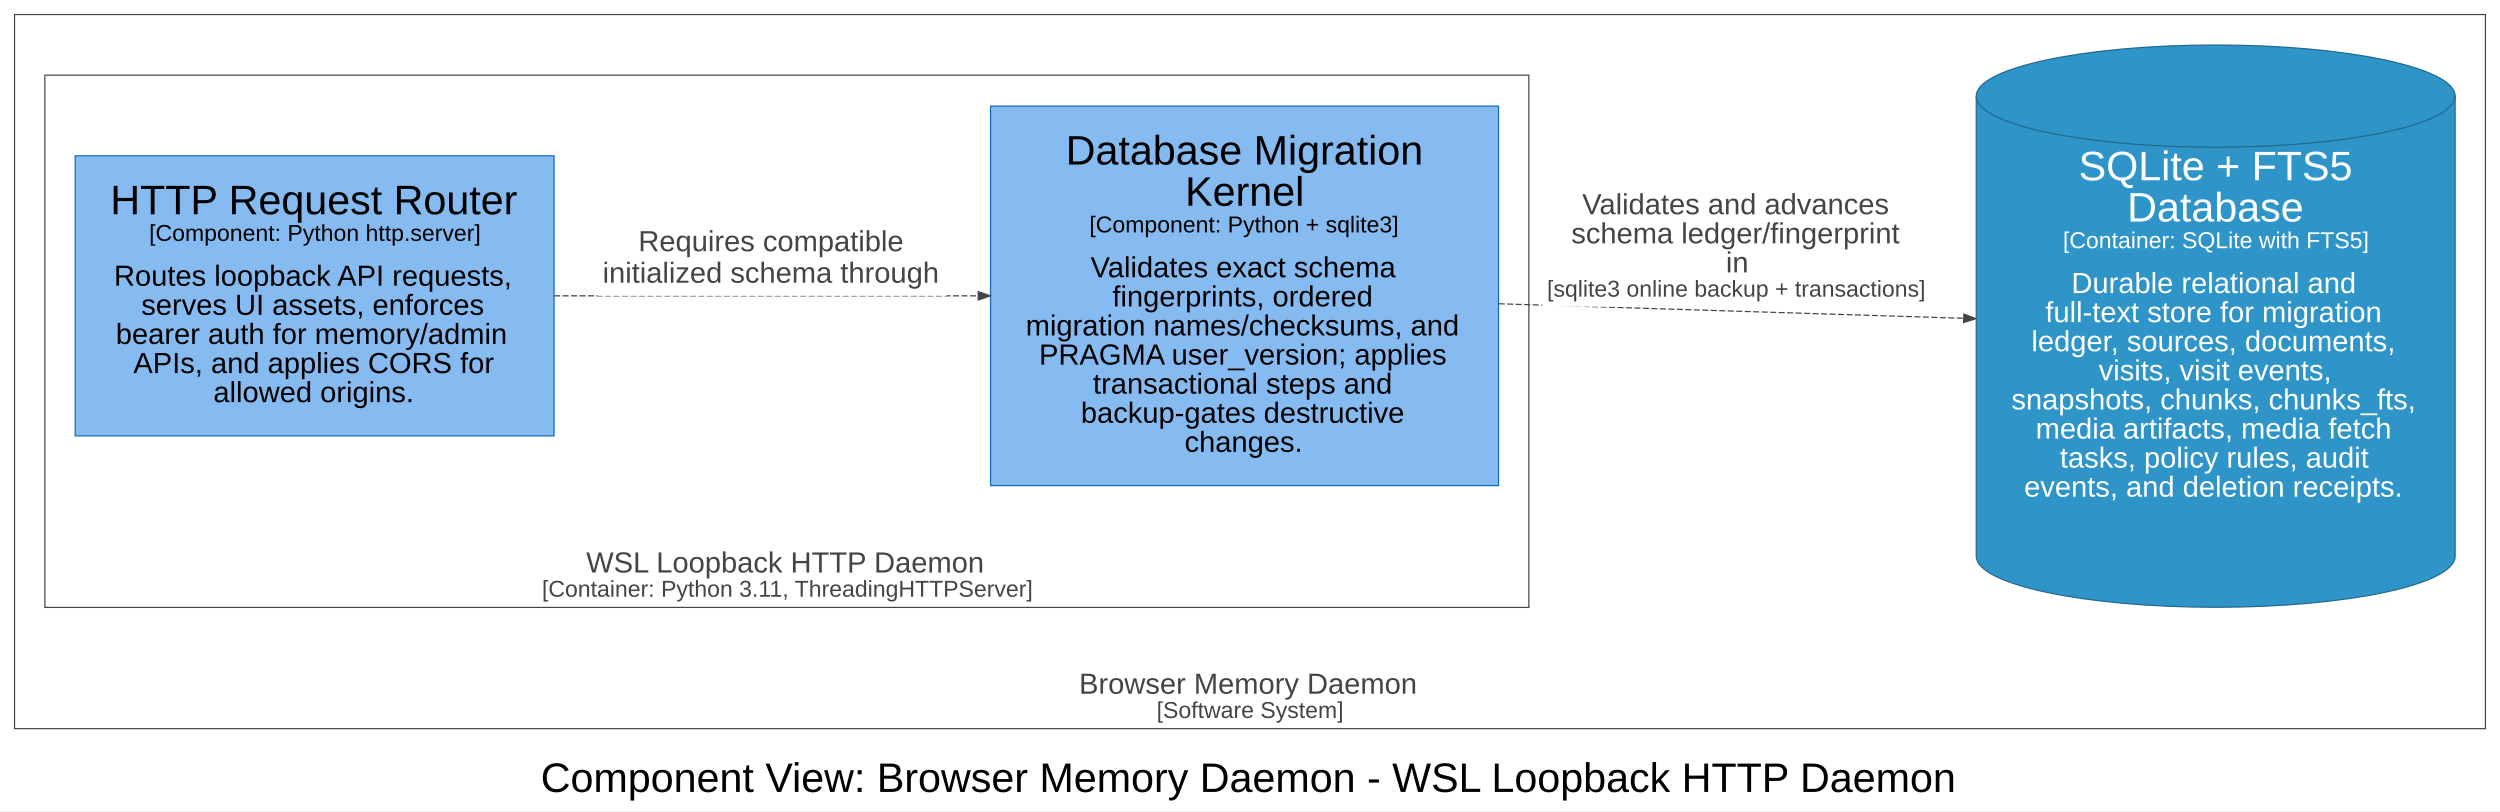
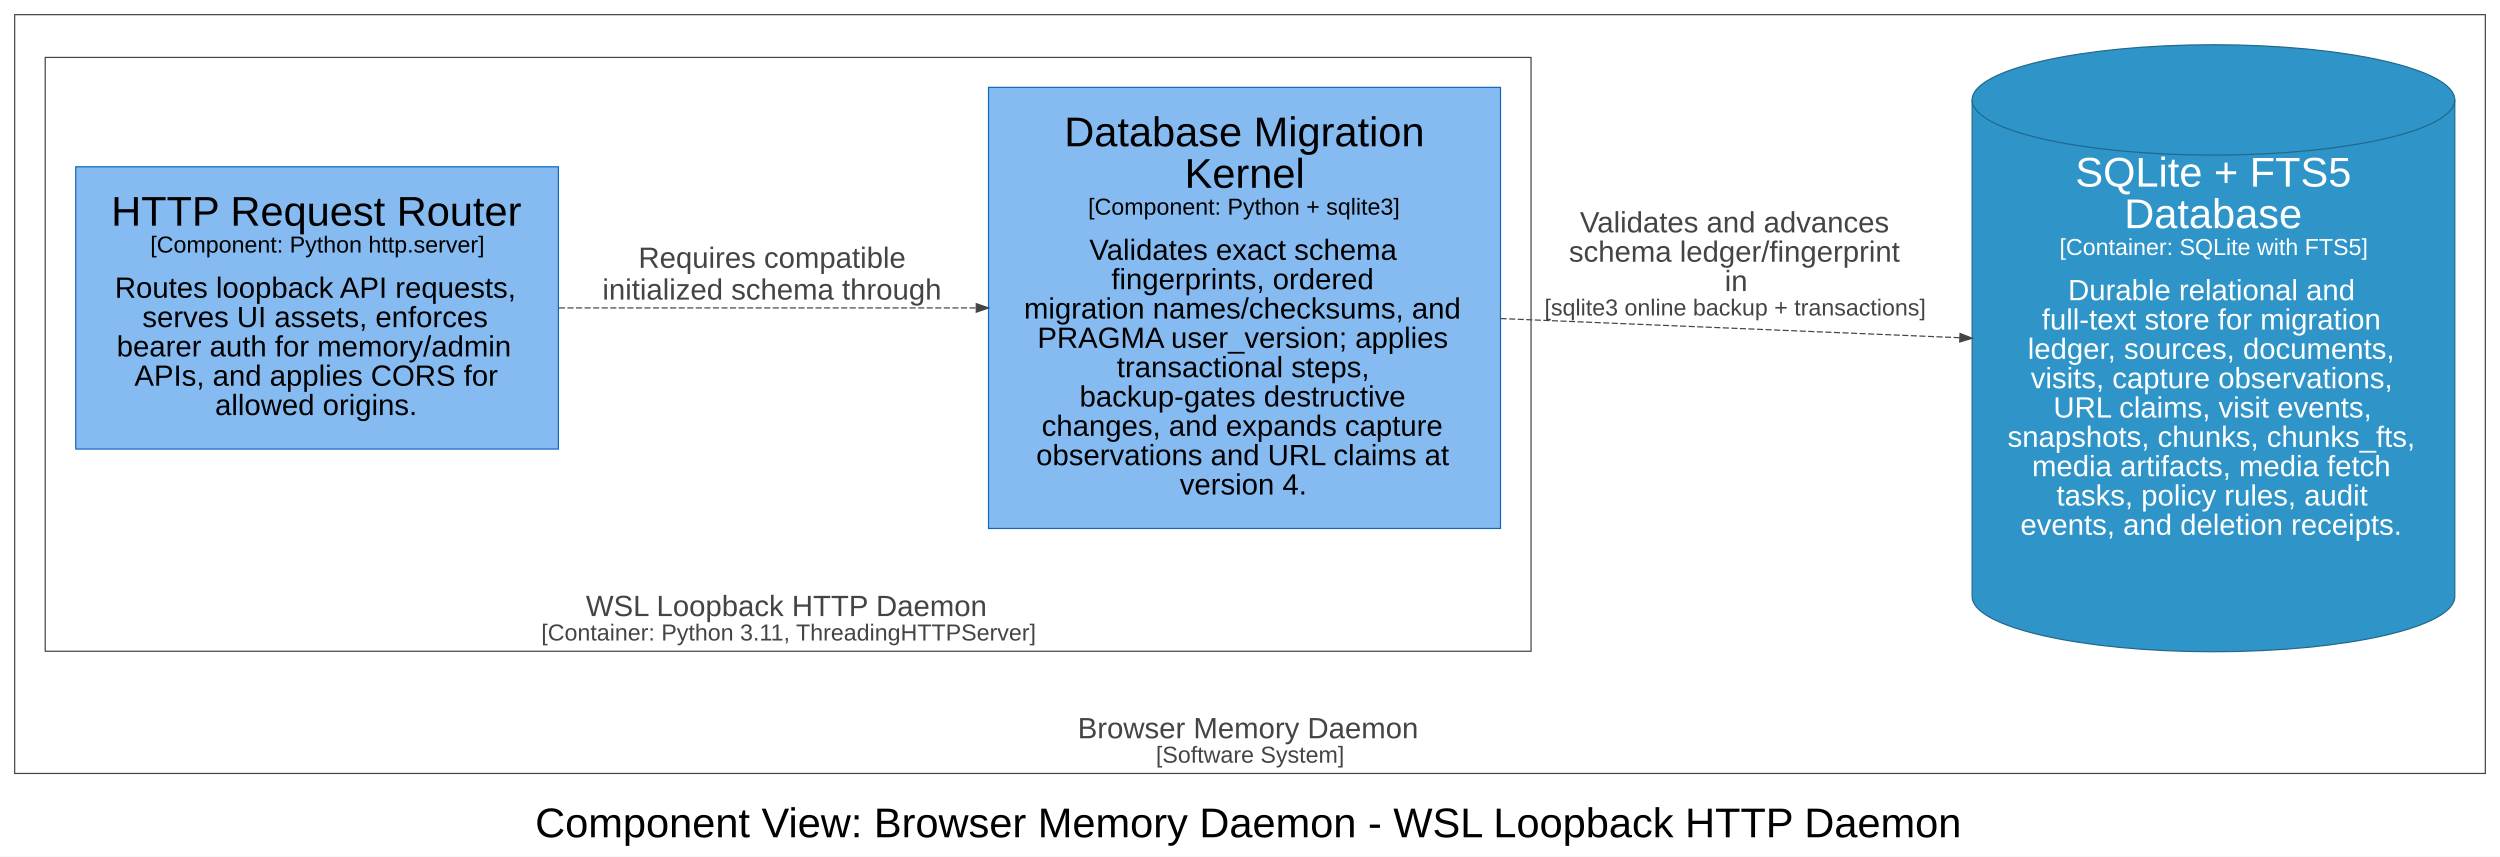
- <svg xmlns="http://www.w3.org/2000/svg" width="2062pt" height="669pt" viewBox="0.00 0.00 2062.00 669.00">
-   <g id="graph0" class="graph" transform="scale(1 1) rotate(0) translate(4 665)">
-     <polygon fill="white" stroke="transparent" points="-4,4 -4,-665 2058,-665 2058,4 -4,4" />
-     <text text-anchor="start" x="442" y="-11.8" font-family="Arial" font-size="34.00">Component View: Browser Memory Daemon - WSL Loopback HTTP Daemon</text>
+ <svg xmlns="http://www.w3.org/2000/svg" width="2046pt" height="701pt" viewBox="0.00 0.00 2046.00 701.00">
+   <g id="graph0" class="graph" transform="scale(1 1) rotate(0) translate(4 697)">
+     <polygon fill="white" stroke="transparent" points="-4,4 -4,-697 2042,-697 2042,4 -4,4" />
+     <text text-anchor="start" x="434" y="-11.8" font-family="Arial" font-size="34.00">Component View: Browser Memory Daemon - WSL Loopback HTTP Daemon</text>
    <g id="clust1" class="cluster">
-       <polygon fill="none" stroke="#444444" points="8,-64 8,-653 2046,-653 2046,-64 8,-64" />
-       <text text-anchor="start" x="886" y="-92.8" font-family="Arial" font-size="24.00" fill="#444444">Browser Memory Daemon</text>
-       <text text-anchor="start" x="950" y="-72.8" font-family="Arial" font-size="19.00" fill="#444444">[Software System]</text>
+       <polygon fill="none" stroke="#444444" points="8,-64 8,-685 2030,-685 2030,-64 8,-64" />
+       <text text-anchor="start" x="878" y="-92.8" font-family="Arial" font-size="24.00" fill="#444444">Browser Memory Daemon</text>
+       <text text-anchor="start" x="942" y="-72.8" font-family="Arial" font-size="19.00" fill="#444444">[Software System]</text>
    </g>
    <g id="clust2" class="cluster">
-       <polygon fill="none" stroke="#444444" points="33,-164 33,-603 1257,-603 1257,-164 33,-164" />
-       <text text-anchor="start" x="479.5" y="-192.8" font-family="Arial" font-size="24.00" fill="#444444">WSL Loopback HTTP Daemon</text>
-       <text text-anchor="start" x="443" y="-172.8" font-family="Arial" font-size="19.00" fill="#444444">[Container: Python 3.11, ThreadingHTTPServer]</text>
+       <polygon fill="none" stroke="#444444" points="33,-164 33,-650 1249,-650 1249,-164 33,-164" />
+       <text text-anchor="start" x="475.5" y="-192.8" font-family="Arial" font-size="24.00" fill="#444444">WSL Loopback HTTP Daemon</text>
+       <text text-anchor="start" x="439" y="-172.8" font-family="Arial" font-size="19.00" fill="#444444">[Container: Python 3.11, ThreadingHTTPServer]</text>
    </g>
    <g id="15" class="node">
-       <polygon fill="#85bbf0" stroke="#1168bd" points="453,-536.5 58,-536.5 58,-305.5 453,-305.5 453,-536.5" />
-       <text text-anchor="start" x="87" y="-488.3" font-family="Arial" font-size="34.00" fill="#000000">HTTP Request Router</text>
-       <text text-anchor="start" x="119" y="-466.3" font-family="Arial" font-size="19.00" fill="#000000">[Component: Python http.server]</text>
-       <text text-anchor="start" x="90" y="-429.3" font-family="Arial" font-size="24.00" fill="#000000">Routes loopback API requests,</text>
-       <text text-anchor="start" x="112.5" y="-405.3" font-family="Arial" font-size="24.00" fill="#000000">serves UI assets, enforces</text>
-       <text text-anchor="start" x="91.5" y="-381.3" font-family="Arial" font-size="24.00" fill="#000000">bearer auth for memory/admin</text>
-       <text text-anchor="start" x="106" y="-357.3" font-family="Arial" font-size="24.00" fill="#000000">APIs, and applies CORS for</text>
-       <text text-anchor="start" x="172" y="-333.3" font-family="Arial" font-size="24.00" fill="#000000">allowed origins.</text>
+       <polygon fill="#85bbf0" stroke="#1168bd" points="453,-560.5 58,-560.5 58,-329.5 453,-329.5 453,-560.5" />
+       <text text-anchor="start" x="87" y="-512.3" font-family="Arial" font-size="34.00" fill="#000000">HTTP Request Router</text>
+       <text text-anchor="start" x="119" y="-490.3" font-family="Arial" font-size="19.00" fill="#000000">[Component: Python http.server]</text>
+       <text text-anchor="start" x="90" y="-453.3" font-family="Arial" font-size="24.00" fill="#000000">Routes loopback API requests,</text>
+       <text text-anchor="start" x="112.5" y="-429.3" font-family="Arial" font-size="24.00" fill="#000000">serves UI assets, enforces</text>
+       <text text-anchor="start" x="91.5" y="-405.3" font-family="Arial" font-size="24.00" fill="#000000">bearer auth for memory/admin</text>
+       <text text-anchor="start" x="106" y="-381.3" font-family="Arial" font-size="24.00" fill="#000000">APIs, and applies CORS for</text>
+       <text text-anchor="start" x="172" y="-357.3" font-family="Arial" font-size="24.00" fill="#000000">allowed origins.</text>
    </g>
    <g id="16" class="node">
-       <polygon fill="#85bbf0" stroke="#1168bd" points="1232,-577.5 813,-577.5 813,-264.5 1232,-264.5 1232,-577.5" />
-       <text text-anchor="start" x="875" y="-529.3" font-family="Arial" font-size="34.00" fill="#000000">Database Migration</text>
-       <text text-anchor="start" x="973.5" y="-495.3" font-family="Arial" font-size="34.00" fill="#000000">Kernel</text>
-       <text text-anchor="start" x="894.5" y="-473.3" font-family="Arial" font-size="19.00" fill="#000000">[Component: Python + sqlite3]</text>
-       <text text-anchor="start" x="895.5" y="-436.3" font-family="Arial" font-size="24.00" fill="#000000">Validates exact schema</text>
-       <text text-anchor="start" x="913.5" y="-412.3" font-family="Arial" font-size="24.00" fill="#000000">fingerprints, ordered</text>
-       <text text-anchor="start" x="842" y="-388.3" font-family="Arial" font-size="24.00" fill="#000000">migration names/checksums, and</text>
-       <text text-anchor="start" x="853" y="-364.3" font-family="Arial" font-size="24.00" fill="#000000">PRAGMA user_version; applies</text>
-       <text text-anchor="start" x="897.5" y="-340.3" font-family="Arial" font-size="24.00" fill="#000000">transactional steps and</text>
-       <text text-anchor="start" x="887.5" y="-316.3" font-family="Arial" font-size="24.00" fill="#000000">backup-gates destructive</text>
-       <text text-anchor="start" x="973" y="-292.3" font-family="Arial" font-size="24.00" fill="#000000">changes.</text>
+       <polygon fill="#85bbf0" stroke="#1168bd" points="1224,-625.5 805,-625.5 805,-264.5 1224,-264.5 1224,-625.5" />
+       <text text-anchor="start" x="867" y="-577.3" font-family="Arial" font-size="34.00" fill="#000000">Database Migration</text>
+       <text text-anchor="start" x="965.5" y="-543.3" font-family="Arial" font-size="34.00" fill="#000000">Kernel</text>
+       <text text-anchor="start" x="886.5" y="-521.3" font-family="Arial" font-size="19.00" fill="#000000">[Component: Python + sqlite3]</text>
+       <text text-anchor="start" x="887.5" y="-484.3" font-family="Arial" font-size="24.00" fill="#000000">Validates exact schema</text>
+       <text text-anchor="start" x="905.5" y="-460.3" font-family="Arial" font-size="24.00" fill="#000000">fingerprints, ordered</text>
+       <text text-anchor="start" x="834" y="-436.3" font-family="Arial" font-size="24.00" fill="#000000">migration names/checksums, and</text>
+       <text text-anchor="start" x="845" y="-412.3" font-family="Arial" font-size="24.00" fill="#000000">PRAGMA user_version; applies</text>
+       <text text-anchor="start" x="910" y="-388.3" font-family="Arial" font-size="24.00" fill="#000000">transactional steps,</text>
+       <text text-anchor="start" x="879.5" y="-364.3" font-family="Arial" font-size="24.00" fill="#000000">backup-gates destructive</text>
+       <text text-anchor="start" x="848.5" y="-340.3" font-family="Arial" font-size="24.00" fill="#000000">changes, and expands capture</text>
+       <text text-anchor="start" x="844" y="-316.3" font-family="Arial" font-size="24.00" fill="#000000">observations and URL claims at</text>
+       <text text-anchor="start" x="961.5" y="-292.3" font-family="Arial" font-size="24.00" fill="#000000">version 4.</text>
    </g>
    <g id="63" class="edge">
-       <path fill="none" stroke="#444444" stroke-dasharray="5,2" d="M453.01,-421C559.9,-421 692.41,-421 802.6,-421" />
-       <polygon fill="#444444" stroke="#444444" points="802.86,-424.5 812.86,-421 802.86,-417.5 802.86,-424.5" />
-       <polygon fill="white" stroke="transparent" points="489,-421 489,-481 777,-481 777,-421 489,-421" />
-       <text text-anchor="start" x="522.5" y="-457.8" font-family="Arial" font-size="24.00" fill="#444444">Requires compatible</text>
-       <text text-anchor="start" x="493" y="-431.8" font-family="Arial" font-size="24.00" fill="#444444">initialized schema through</text>
+       <path fill="none" stroke="#444444" stroke-dasharray="5,2" d="M453.42,-445C558.13,-445 687.15,-445 794.96,-445" />
+       <polygon fill="#444444" stroke="#444444" points="794.99,-448.5 804.99,-445 794.99,-441.5 794.99,-448.5" />
+       <text text-anchor="start" x="518.5" y="-477.8" font-family="Arial" font-size="24.00" fill="#444444">Requires compatible</text>
+       <text text-anchor="start" x="489" y="-451.8" font-family="Arial" font-size="24.00" fill="#444444">initialized schema through</text>
    </g>
    <g id="28" class="node">
-       <path fill="#2f95c8" stroke="#20688c" d="M2021,-585.72C2021,-608.98 1932.48,-627.88 1823.5,-627.88 1714.52,-627.88 1626,-608.98 1626,-585.72 1626,-585.72 1626,-206.28 1626,-206.28 1626,-183.02 1714.52,-164.12 1823.5,-164.12 1932.48,-164.12 2021,-183.02 2021,-206.28 2021,-206.28 2021,-585.72 2021,-585.72" />
-       <path fill="none" stroke="#20688c" d="M2021,-585.72C2021,-562.45 1932.48,-543.56 1823.5,-543.56 1714.52,-543.56 1626,-562.45 1626,-585.72" />
-       <text text-anchor="start" x="1710.5" y="-516.3" font-family="Arial" font-size="34.00" fill="#ffffff">SQLite + FTS5</text>
-       <text text-anchor="start" x="1750.5" y="-482.3" font-family="Arial" font-size="34.00" fill="#ffffff">Database</text>
-       <text text-anchor="start" x="1697.5" y="-460.3" font-family="Arial" font-size="19.00" fill="#ffffff">[Container: SQLite with FTS5]</text>
-       <text text-anchor="start" x="1704.5" y="-423.3" font-family="Arial" font-size="24.00" fill="#ffffff">Durable relational and</text>
-       <text text-anchor="start" x="1683" y="-399.3" font-family="Arial" font-size="24.00" fill="#ffffff">full-text store for migration</text>
-       <text text-anchor="start" x="1671.5" y="-375.3" font-family="Arial" font-size="24.00" fill="#ffffff">ledger, sources, documents,</text>
-       <text text-anchor="start" x="1727" y="-351.3" font-family="Arial" font-size="24.00" fill="#ffffff">visits, visit events,</text>
-       <text text-anchor="start" x="1655" y="-327.3" font-family="Arial" font-size="24.00" fill="#ffffff">snapshots, chunks, chunks_fts,</text>
-       <text text-anchor="start" x="1675" y="-303.3" font-family="Arial" font-size="24.00" fill="#ffffff">media artifacts, media fetch</text>
-       <text text-anchor="start" x="1695" y="-279.3" font-family="Arial" font-size="24.00" fill="#ffffff">tasks, policy rules, audit</text>
-       <text text-anchor="start" x="1665.5" y="-255.3" font-family="Arial" font-size="24.00" fill="#ffffff">events, and deletion receipts.</text>
+       <path fill="#2f95c8" stroke="#20688c" d="M2005,-615.22C2005,-640.13 1916.48,-660.38 1807.5,-660.38 1698.52,-660.38 1610,-640.13 1610,-615.22 1610,-615.22 1610,-208.78 1610,-208.78 1610,-183.87 1698.52,-163.62 1807.5,-163.62 1916.48,-163.62 2005,-183.87 2005,-208.78 2005,-208.78 2005,-615.22 2005,-615.22" />
+       <path fill="none" stroke="#20688c" d="M2005,-615.22C2005,-590.3 1916.48,-570.06 1807.5,-570.06 1698.52,-570.06 1610,-590.3 1610,-615.22" />
+       <text text-anchor="start" x="1694.5" y="-544.3" font-family="Arial" font-size="34.00" fill="#ffffff">SQLite + FTS5</text>
+       <text text-anchor="start" x="1734.5" y="-510.3" font-family="Arial" font-size="34.00" fill="#ffffff">Database</text>
+       <text text-anchor="start" x="1681.5" y="-488.3" font-family="Arial" font-size="19.00" fill="#ffffff">[Container: SQLite with FTS5]</text>
+       <text text-anchor="start" x="1688.5" y="-451.3" font-family="Arial" font-size="24.00" fill="#ffffff">Durable relational and</text>
+       <text text-anchor="start" x="1667" y="-427.3" font-family="Arial" font-size="24.00" fill="#ffffff">full-text store for migration</text>
+       <text text-anchor="start" x="1655.5" y="-403.3" font-family="Arial" font-size="24.00" fill="#ffffff">ledger, sources, documents,</text>
+       <text text-anchor="start" x="1658" y="-379.3" font-family="Arial" font-size="24.00" fill="#ffffff">visits, capture observations,</text>
+       <text text-anchor="start" x="1676.5" y="-355.3" font-family="Arial" font-size="24.00" fill="#ffffff">URL claims, visit events,</text>
+       <text text-anchor="start" x="1639" y="-331.3" font-family="Arial" font-size="24.00" fill="#ffffff">snapshots, chunks, chunks_fts,</text>
+       <text text-anchor="start" x="1659" y="-307.3" font-family="Arial" font-size="24.00" fill="#ffffff">media artifacts, media fetch</text>
+       <text text-anchor="start" x="1679" y="-283.3" font-family="Arial" font-size="24.00" fill="#ffffff">tasks, policy rules, audit</text>
+       <text text-anchor="start" x="1649.5" y="-259.3" font-family="Arial" font-size="24.00" fill="#ffffff">events, and deletion receipts.</text>
    </g>
    <g id="87" class="edge">
-       <path fill="none" stroke="#444444" stroke-dasharray="5,2" d="M1232.12,-414.47C1350.29,-410.78 1497.57,-406.17 1615.47,-402.48" />
-       <polygon fill="#444444" stroke="#444444" points="1615.82,-405.97 1625.7,-402.16 1615.6,-398.97 1615.82,-405.97" />
-       <polygon fill="white" stroke="transparent" points="1268,-412 1268,-511 1590,-511 1590,-412 1268,-412" />
-       <text text-anchor="start" x="1301" y="-488.3" font-family="Arial" font-size="24.00" fill="#444444">Validates and advances</text>
-       <text text-anchor="start" x="1292" y="-464.3" font-family="Arial" font-size="24.00" fill="#444444">schema ledger/fingerprint</text>
-       <text text-anchor="start" x="1419.5" y="-440.3" font-family="Arial" font-size="24.00" fill="#444444">in</text>
-       <text text-anchor="start" x="1272" y="-420.3" font-family="Arial" font-size="19.00" fill="#444444">[sqlite3 online backup + transactions]</text>
+       <path fill="none" stroke="#444444" stroke-dasharray="5,2" d="M1224.1,-436.3C1340.18,-431.45 1484.16,-425.45 1599.92,-420.62" />
+       <polygon fill="#444444" stroke="#444444" points="1600.12,-424.11 1609.96,-420.2 1599.83,-417.12 1600.12,-424.11" />
+       <text text-anchor="start" x="1289" y="-506.8" font-family="Arial" font-size="24.00" fill="#444444">Validates and advances</text>
+       <text text-anchor="start" x="1280" y="-482.8" font-family="Arial" font-size="24.00" fill="#444444">schema ledger/fingerprint</text>
+       <text text-anchor="start" x="1407.5" y="-458.8" font-family="Arial" font-size="24.00" fill="#444444">in</text>
+       <text text-anchor="start" x="1260" y="-438.8" font-family="Arial" font-size="19.00" fill="#444444">[sqlite3 online backup + transactions]</text>
    </g>
  </g>
</svg>
